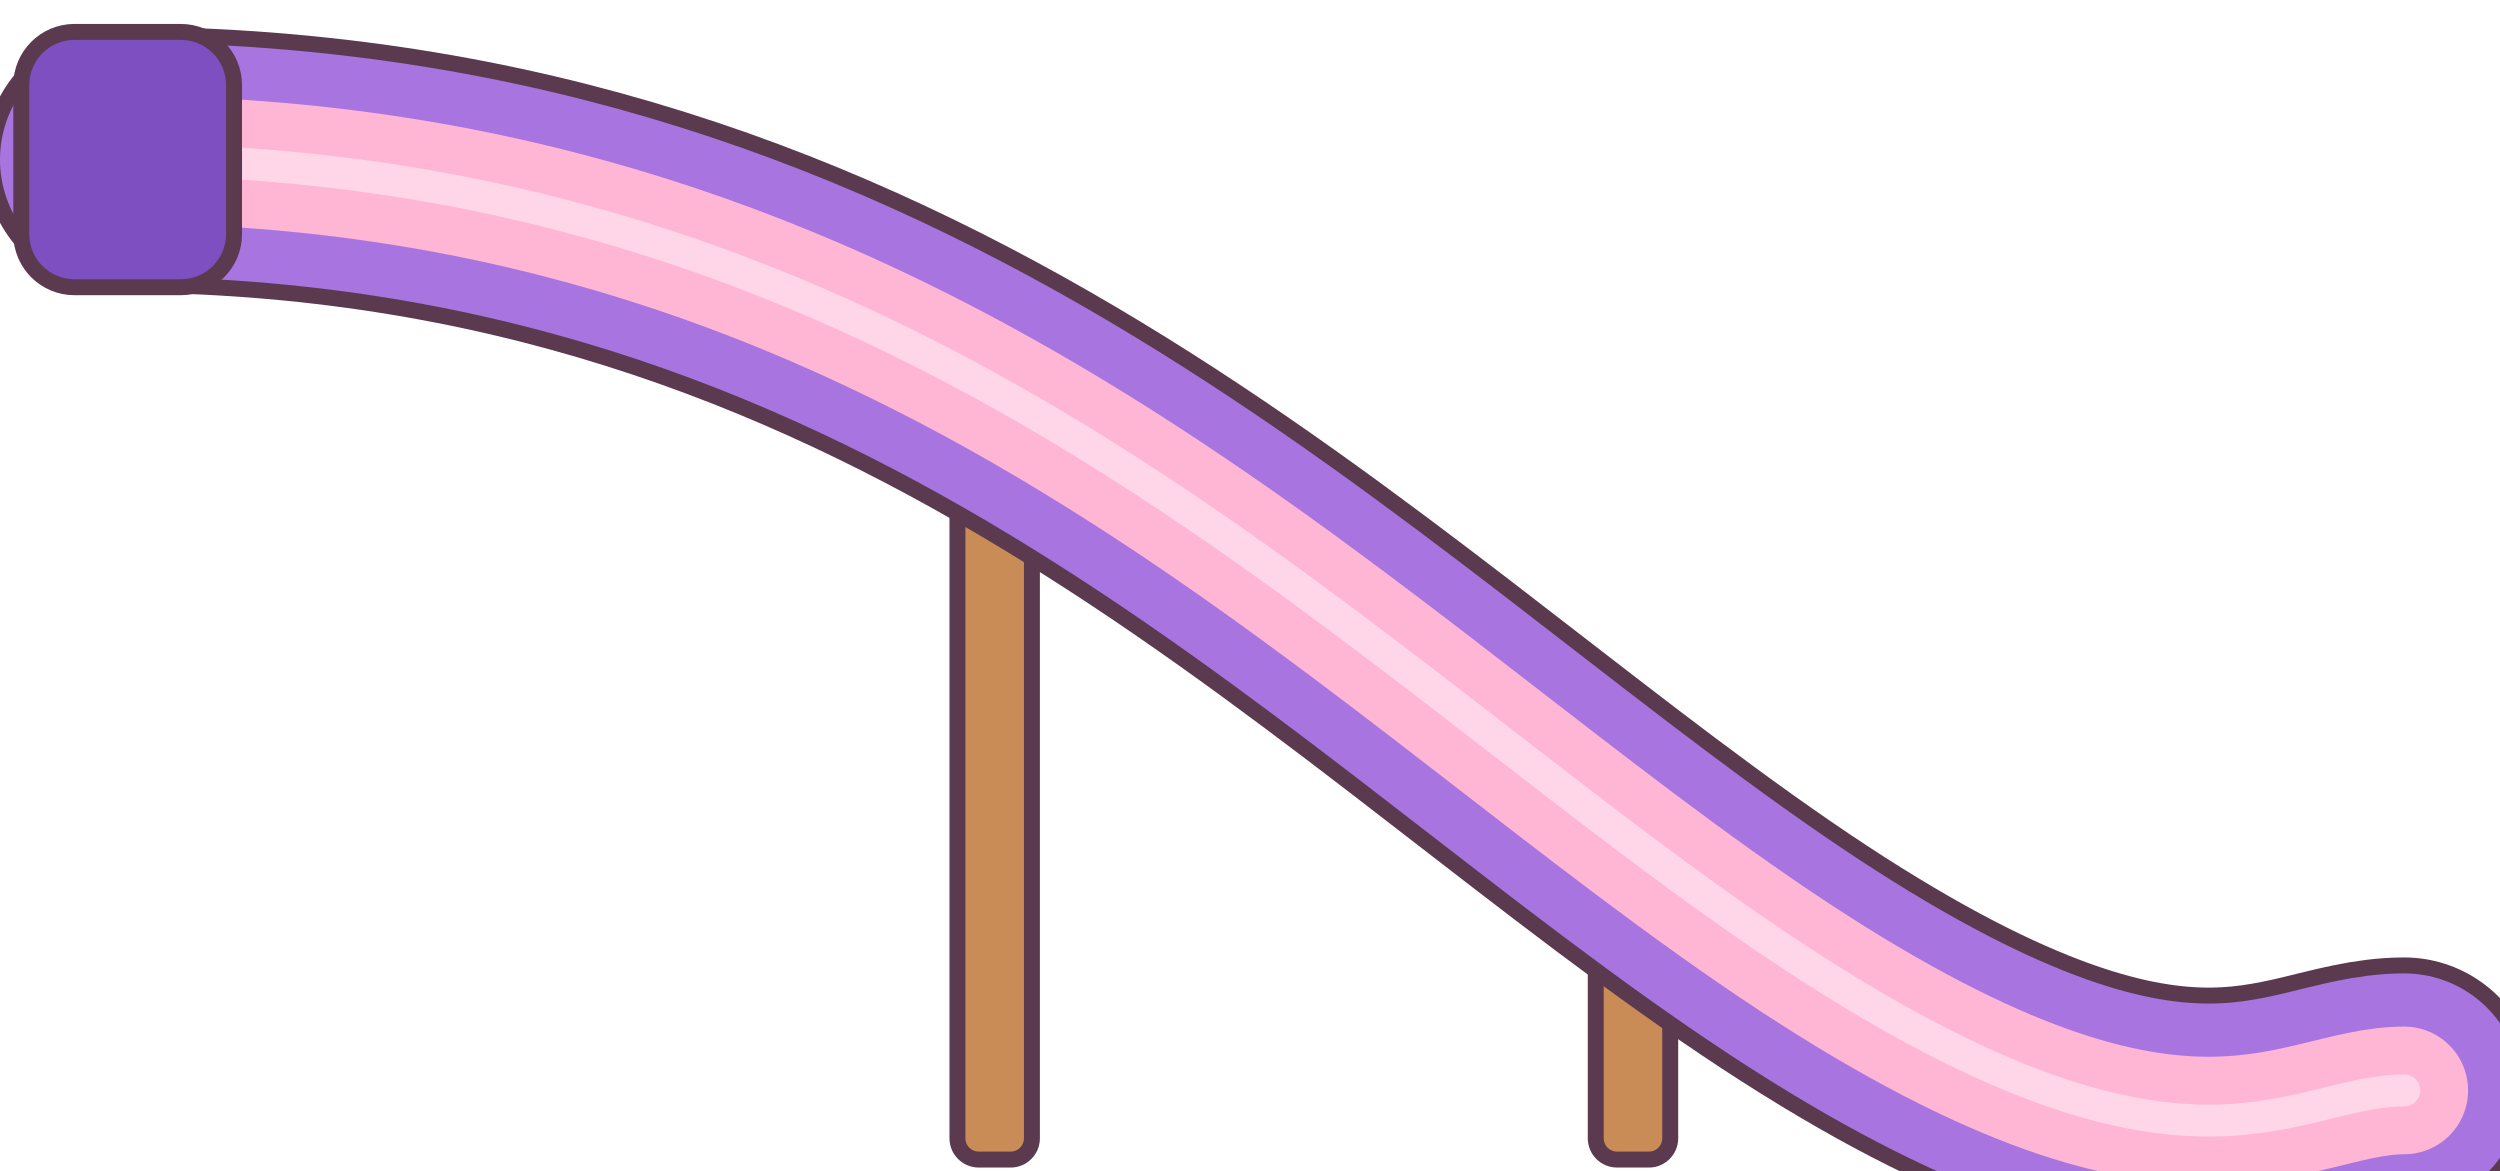
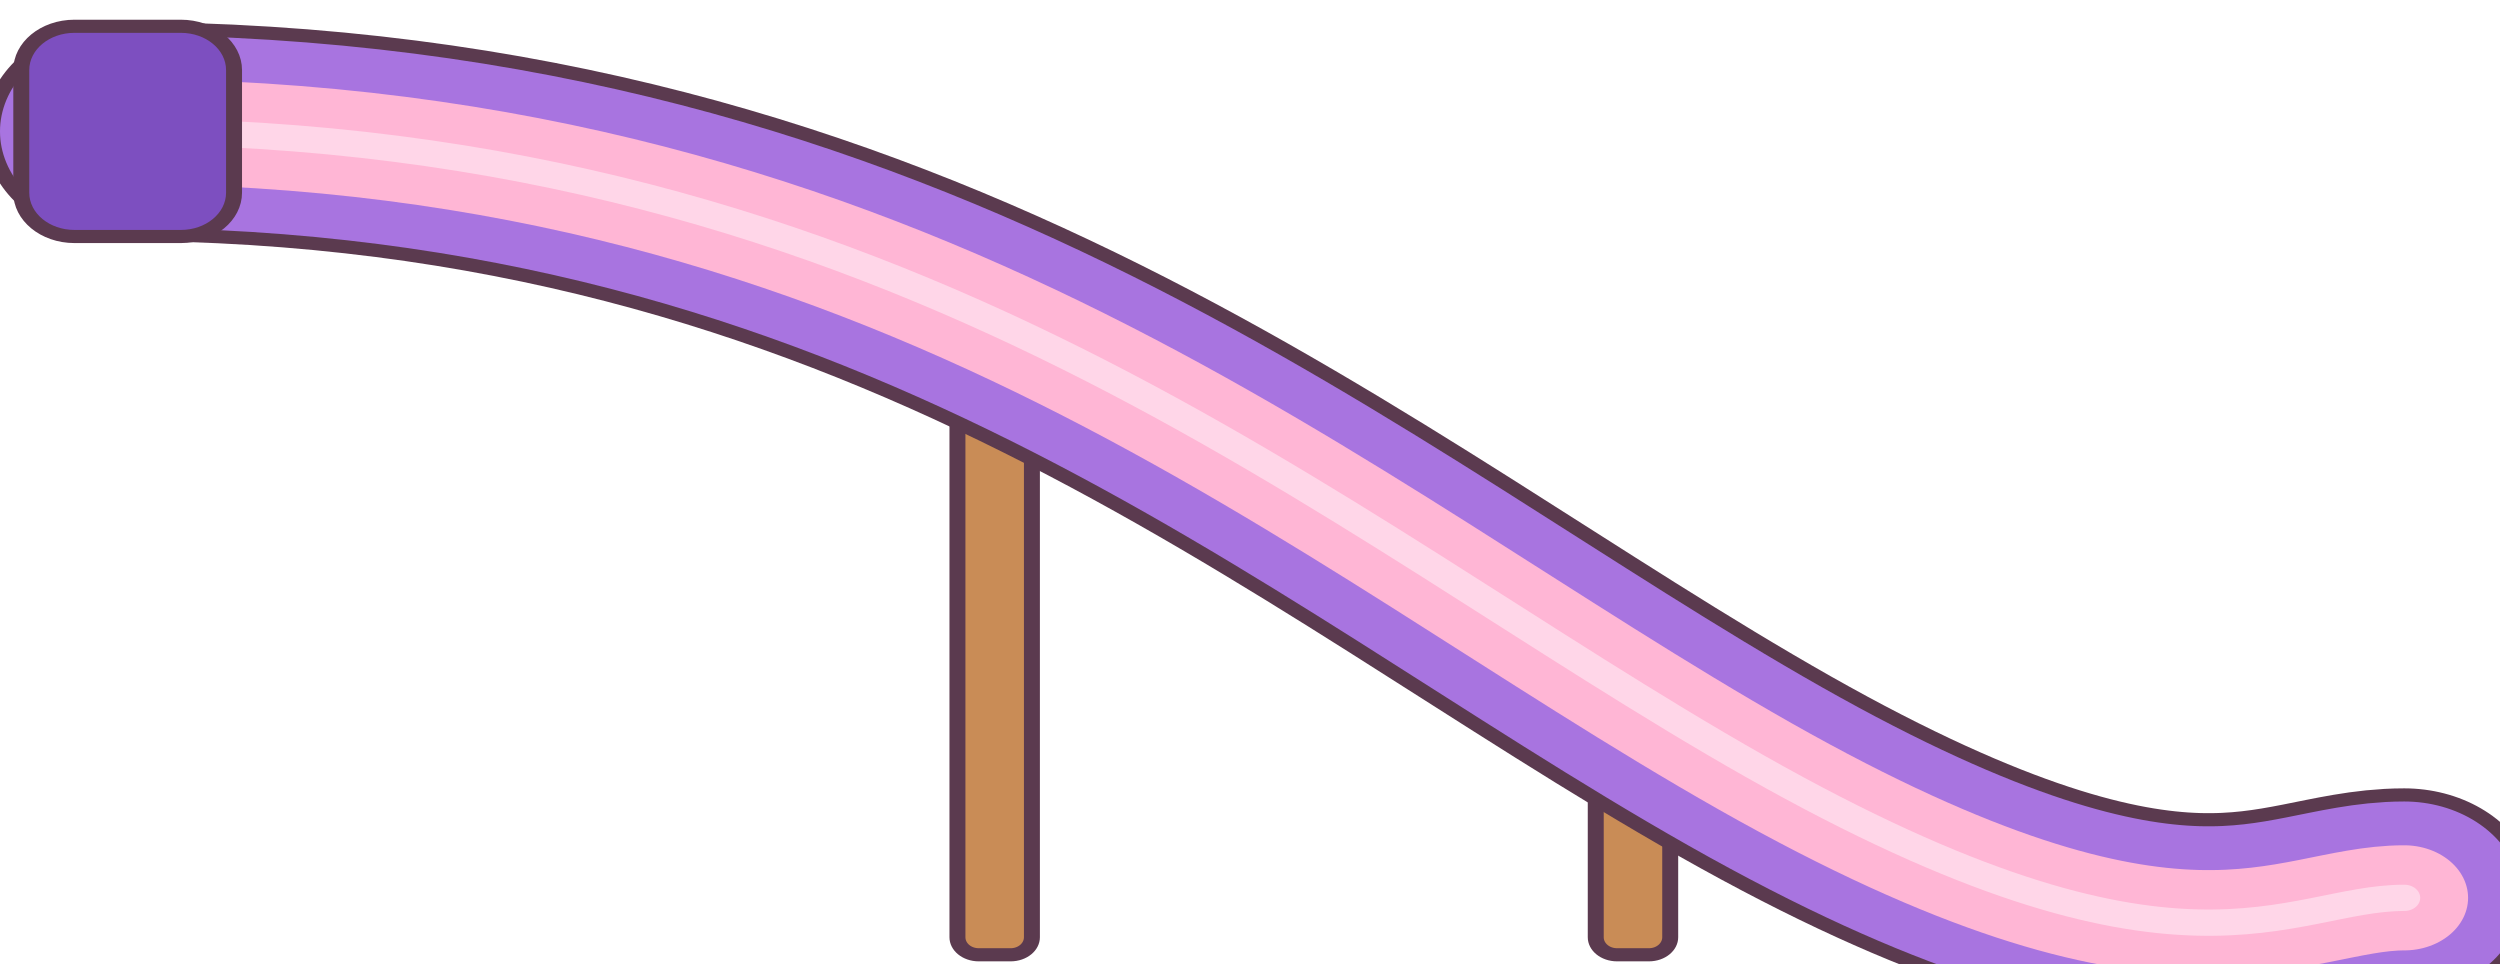
- <svg xmlns="http://www.w3.org/2000/svg" width="470" height="220" viewBox="0 0 470 220">
+ <svg xmlns="http://www.w3.org/2000/svg" width="480" height="185" preserveAspectRatio="none" viewBox="0 0 470 220">
  <defs />
  <g stroke="#5b3a4f" stroke-width="3" stroke-linejoin="round" stroke-linecap="round">
    <rect x="300" y="170" width="14" height="48" rx="4" fill="#c98c56" />
    <rect x="180" y="85" width="14" height="133" rx="4" fill="#c98c56" />
    <path d="M22,30 C170,30 250,120 330,175 S430,205 452,205" fill="none" stroke-width="50" />
    <path d="M22,30 C170,30 250,120 330,175 S430,205 452,205" fill="none" stroke-width="44" stroke="#a874e0" />
    <path d="M22,30 C170,30 250,120 330,175 S430,205 452,205" fill="none" stroke-width="24" stroke="#ffb6d5" />
    <path d="M22,30 C170,30 250,120 330,175 S430,205 452,205" fill="none" stroke-width="6" stroke="#ffd6e8" />
    <rect x="4" y="6" width="40" height="48" rx="10" fill="#7d4fc0" />
  </g>
</svg>
